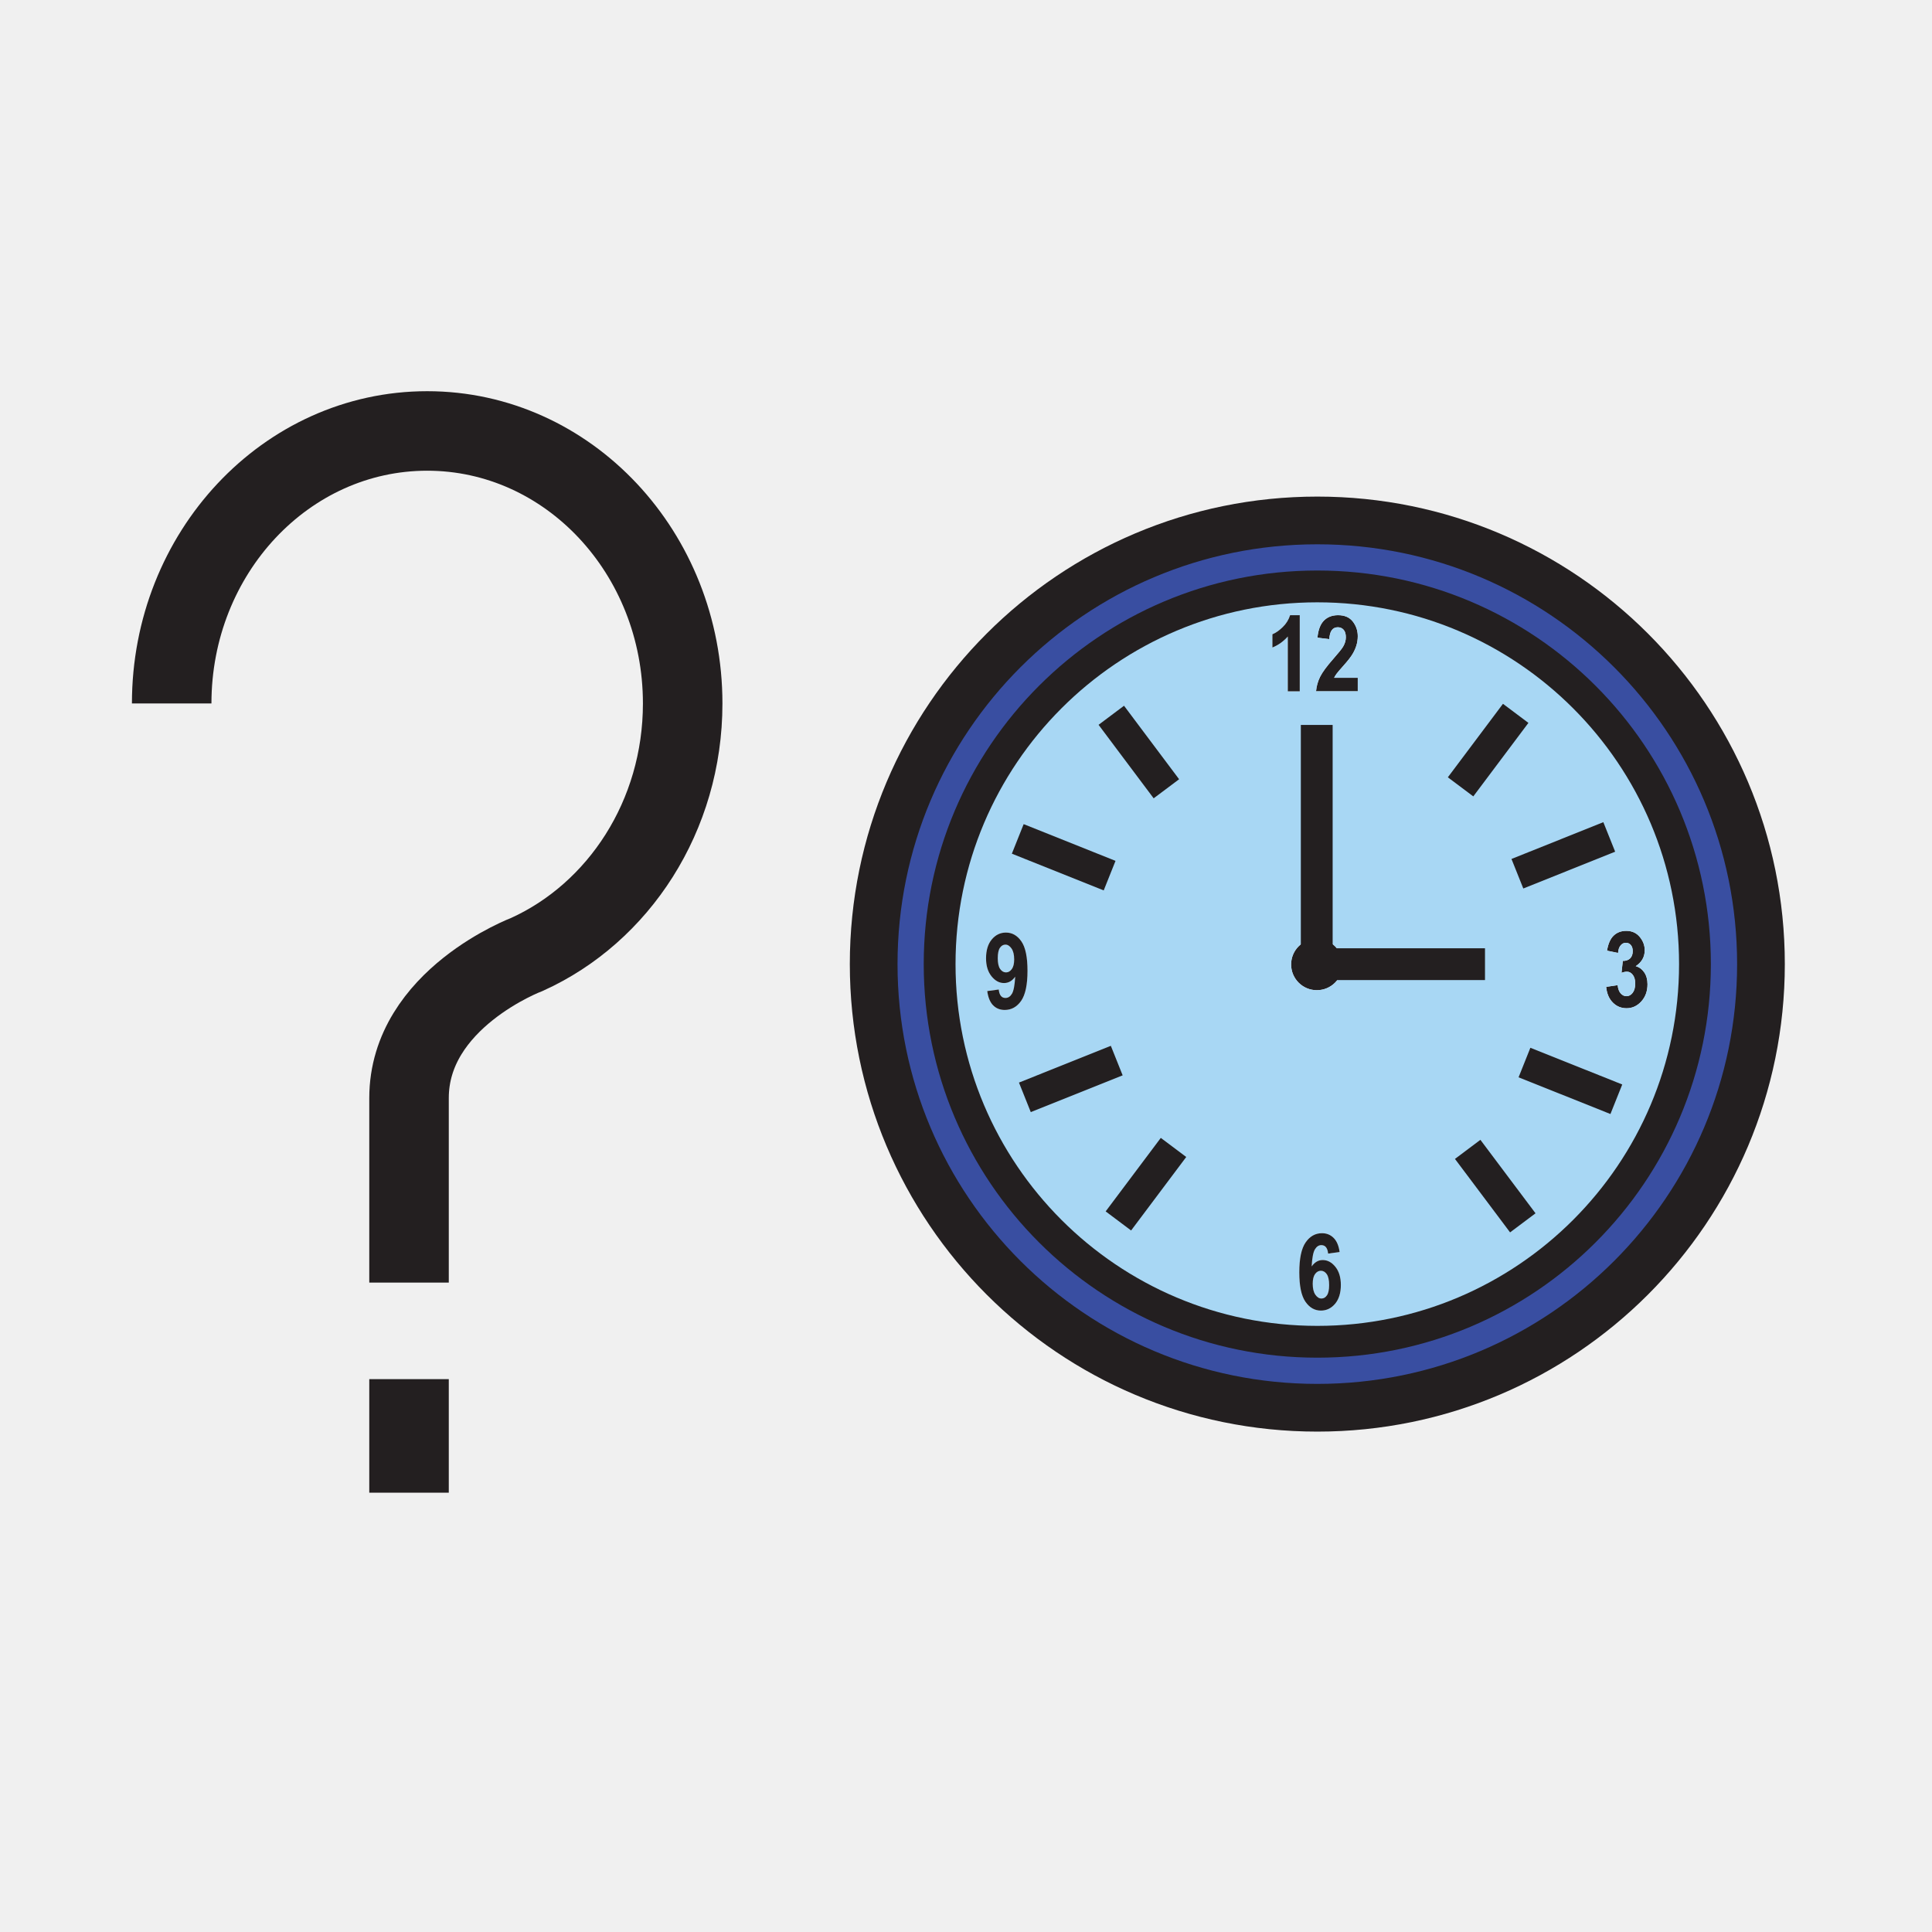
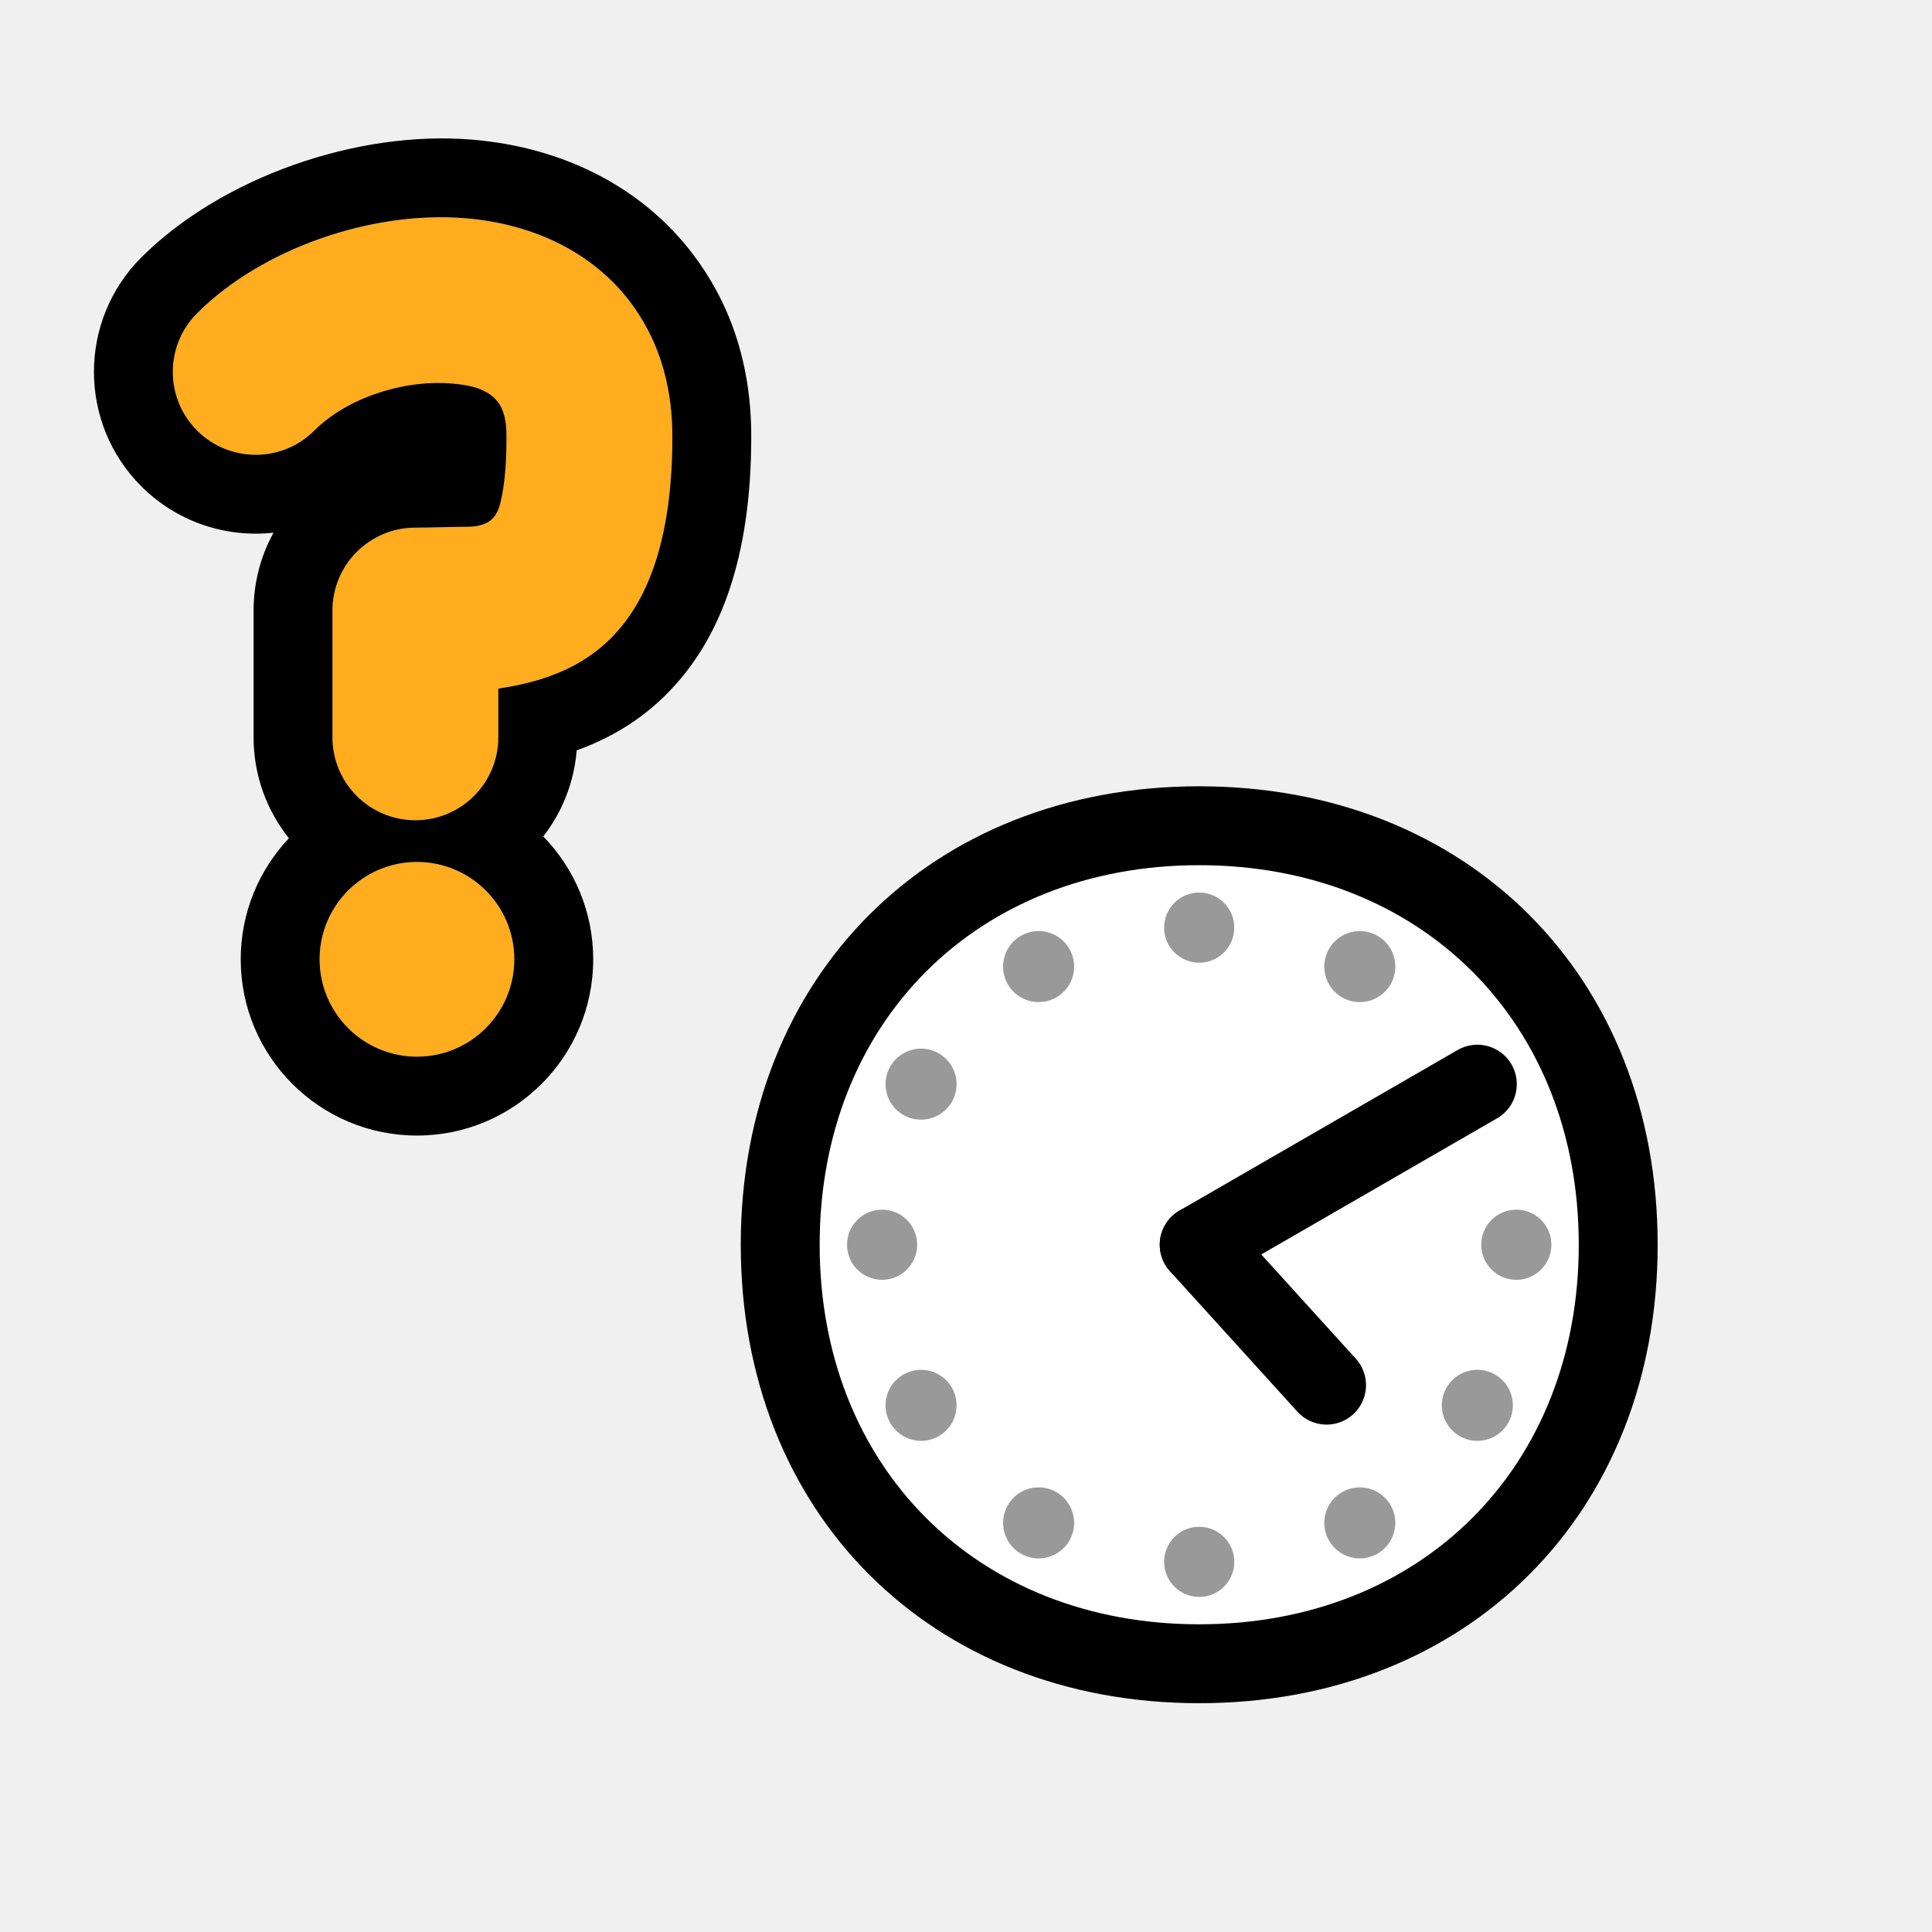
- <svg xmlns="http://www.w3.org/2000/svg" width="850.394" height="850.394" viewBox="0 0 850.394 850.394" overflow="visible">
-   <path d="M579.84 229.08c107.84 0 195.271 87.42 195.271 195.28S687.68 619.64 579.84 619.64c-107.85 0-195.28-87.42-195.28-195.28s87.43-195.28 195.28-195.28zm166.22 195.28c0-91.8-74.42-166.24-166.22-166.24-91.82 0-166.25 74.44-166.25 166.24 0 91.81 74.43 166.24 166.25 166.24 91.8 0 166.22-74.43 166.22-166.24z" fill="#394ea1" />
-   <path d="M715.97 443.79c-2.399 0-4.43-.84-6.09-2.521-1.66-1.68-2.63-3.979-2.899-6.89l5.06-.75c.14 1.57.57 2.771 1.3 3.601.73.829 1.58 1.25 2.57 1.25 1.08 0 1.99-.5 2.729-1.48.75-.99 1.12-2.35 1.12-4.1 0-1.62-.359-2.891-1.069-3.82-.71-.92-1.57-1.38-2.58-1.38-.67 0-1.46.149-2.38.47l.569-5.22c1.351.03 2.42-.34 3.21-1.09.771-.76 1.16-1.83 1.16-3.21 0-1.15-.29-2.05-.85-2.7-.561-.65-1.29-.97-2.17-.97-.891 0-1.65.37-2.301 1.13-.649.75-1.029 1.86-1.149 3.34l-4.851-1c.5-3.05 1.48-5.27 2.94-6.65 1.46-1.38 3.3-2.07 5.52-2.07 2.49 0 4.471.88 5.94 2.66 1.46 1.77 2.2 3.73 2.2 5.88 0 1.46-.33 2.77-.99 3.94-.66 1.16-1.65 2.19-2.97 3.06 1.529.42 2.77 1.32 3.729 2.71.96 1.399 1.45 3.149 1.45 5.239 0 3.05-.91 5.58-2.72 7.57-1.818 2.001-3.978 3.001-6.478 3.001zM590.96 424.39v.13c0 6.27-5.08 11.33-11.34 11.33-6.25 0-11.32-5.06-11.32-11.33 0-6.24 5.05-11.3 11.28-11.32h.04c6.22 0 11.27 5 11.34 11.19zM595.46 273.58c1.45 1.87 2.18 4.01 2.18 6.42 0 1.37-.18 2.69-.56 3.97-.37 1.29-.94 2.58-1.71 3.87-.771 1.3-2.061 2.96-3.86 4.98-1.689 1.89-2.75 3.14-3.2 3.75-.439.61-.8 1.2-1.079 1.78h10.409v5.93h-18.37c.19-2.24.801-4.38 1.801-6.4 1.01-2.02 2.97-4.68 5.88-7.97 2.31-2.63 3.729-4.4 4.26-5.33.79-1.35 1.18-2.7 1.18-4.07 0-1.46-.319-2.56-.97-3.3-.66-.74-1.51-1.11-2.57-1.11-2.31 0-3.56 1.74-3.739 5.22l-5.221-.63c.32-3.41 1.261-5.91 2.83-7.51 1.57-1.6 3.66-2.4 6.261-2.4 2.858 0 5.018.94 6.478 2.8z" fill="#231f20" />
-   <path d="M590.96 424.39c-.07-6.19-5.12-11.19-11.34-11.19h-.04c-6.23.02-11.28 5.08-11.28 11.32 0 6.27 5.07 11.33 11.32 11.33 6.26 0 11.34-5.06 11.34-11.33v-.13zm-6.37 127.39l5.061-.69c-.381-2.78-1.261-4.859-2.65-6.229s-3.09-2.051-5.11-2.051c-2.92 0-5.319 1.341-7.189 4.03-1.86 2.68-2.8 7.08-2.8 13.19 0 6.029.899 10.34 2.699 12.939 1.801 2.601 4.07 3.9 6.801 3.9 2.489 0 4.569-1 6.26-3 1.68-2.01 2.53-4.771 2.53-8.29 0-3.311-.801-5.97-2.391-7.96-1.6-2-3.46-3-5.6-3-.97 0-1.86.24-2.66.71-.81.47-1.53 1.17-2.19 2.11.2-3.771.681-6.28 1.431-7.521s1.689-1.86 2.83-1.86c1.738.002 2.738 1.242 2.978 3.722zm127.45-118.15l-5.06.75c.27 2.91 1.239 5.21 2.899 6.89 1.66 1.681 3.69 2.521 6.09 2.521 2.5 0 4.66-1 6.48-3 1.81-1.99 2.72-4.521 2.72-7.57 0-2.09-.49-3.84-1.45-5.239-.96-1.391-2.2-2.291-3.729-2.71 1.319-.87 2.31-1.9 2.97-3.06.66-1.17.99-2.48.99-3.94 0-2.15-.74-4.11-2.2-5.88-1.47-1.78-3.45-2.66-5.94-2.66-2.22 0-4.06.69-5.52 2.07s-2.44 3.6-2.94 6.65l4.851 1c.12-1.48.5-2.59 1.149-3.34.65-.76 1.41-1.13 2.301-1.13.88 0 1.609.32 2.17.97.56.65.85 1.55.85 2.7 0 1.38-.39 2.45-1.16 3.21-.79.75-1.859 1.12-3.21 1.09l-.569 5.22c.92-.32 1.71-.47 2.38-.47 1.01 0 1.87.46 2.58 1.38.71.93 1.069 2.2 1.069 3.82 0 1.75-.37 3.109-1.12 4.1-.739.98-1.649 1.48-2.729 1.48-.99 0-1.84-.421-2.57-1.25-.732-.832-1.162-2.032-1.302-3.602zm-265.19-3.73c-.21 3.77-.689 6.279-1.43 7.51-.74 1.229-1.689 1.85-2.86 1.85-1.72 0-2.699-1.24-2.949-3.72l-5.061.69c.38 2.819 1.24 4.92 2.58 6.27 1.34 1.36 3.04 2.04 5.101 2.04 2.97 0 5.38-1.34 7.25-4.021 1.859-2.689 2.789-7.09 2.789-13.21 0-6.02-.89-10.33-2.68-12.93s-4.06-3.9-6.82-3.9c-2.47 0-4.55 1.01-6.229 3.02-1.68 2.02-2.521 4.79-2.521 8.31 0 3.29.801 5.92 2.4 7.91 1.59 1.99 3.43 2.98 5.5 2.98 1 0 1.91-.24 2.73-.71.82-.469 1.55-1.169 2.2-2.089zm132.99-171.78c91.8 0 166.22 74.44 166.22 166.24 0 91.81-74.42 166.24-166.22 166.24-91.82 0-166.25-74.43-166.25-166.24 0-91.8 74.43-166.24 166.25-166.24zm17.8 46.16v-5.93h-10.41c.279-.58.64-1.17 1.079-1.78.45-.61 1.511-1.86 3.2-3.75 1.8-2.02 3.09-3.68 3.86-4.98.77-1.29 1.34-2.58 1.71-3.87.38-1.28.56-2.6.56-3.97 0-2.41-.729-4.55-2.18-6.42-1.46-1.86-3.62-2.8-6.479-2.8-2.601 0-4.69.8-6.261 2.4-1.569 1.6-2.51 4.1-2.83 7.51l5.221.63c.18-3.48 1.43-5.22 3.739-5.22 1.061 0 1.91.37 2.57 1.11.65.74.97 1.84.97 3.3 0 1.37-.39 2.72-1.18 4.07-.53.93-1.95 2.7-4.26 5.33-2.91 3.29-4.87 5.95-5.88 7.97-1 2.02-1.61 4.16-1.801 6.4h18.372zm-25.54 0v-33.5h-4.239c-.61 1.98-1.69 3.73-3.261 5.25-1.56 1.52-3.08 2.57-4.529 3.16V285c2.56-1.03 4.819-2.64 6.779-4.84v24.12h5.25z" fill="#a8d7f4" />
-   <path d="M581.4 559.34c1.029 0 1.89.5 2.59 1.5.689 1 1.04 2.601 1.04 4.78 0 2.11-.32 3.63-.971 4.55-.64.93-1.439 1.39-2.409 1.39-1 0-1.891-.56-2.67-1.67-.78-1.12-1.171-2.729-1.171-4.84 0-1.89.351-3.319 1.04-4.28.701-.95 1.551-1.43 2.551-1.43z" fill="#a8d7f4" />
-   <path d="M584.06 570.17c.65-.92.971-2.439.971-4.55 0-2.18-.351-3.78-1.04-4.78-.7-1-1.561-1.5-2.59-1.5-1 0-1.851.48-2.551 1.43-.689.961-1.04 2.391-1.04 4.28 0 2.11.391 3.72 1.171 4.84.779 1.11 1.67 1.67 2.67 1.67.969 0 1.769-.46 2.409-1.39zm6.13-4.59c0 3.52-.851 6.28-2.53 8.29-1.69 2-3.771 3-6.26 3-2.73 0-5-1.3-6.801-3.9-1.8-2.6-2.699-6.91-2.699-12.939 0-6.11.939-10.511 2.8-13.19 1.87-2.689 4.27-4.03 7.189-4.03 2.021 0 3.721.681 5.11 2.051s2.27 3.449 2.65 6.229l-5.061.69c-.24-2.48-1.24-3.721-2.979-3.721-1.141 0-2.08.62-2.83 1.86s-1.23 3.75-1.431 7.521c.66-.94 1.381-1.641 2.19-2.11.8-.47 1.69-.71 2.66-.71 2.14 0 4 1 5.6 3 1.592 1.989 2.392 4.649 2.392 7.959zM572.1 270.78v33.5h-5.25v-24.12c-1.96 2.2-4.22 3.81-6.779 4.84v-5.81c1.449-.59 2.97-1.64 4.529-3.16 1.57-1.52 2.65-3.27 3.261-5.25h4.239z" fill="#231f20" />
-   <path d="M446.4 422.29c0 1.91-.36 3.34-1.061 4.29s-1.54 1.43-2.52 1.43c-1.03 0-1.891-.5-2.59-1.5-.7-1-1.051-2.57-1.051-4.72s.32-3.69.96-4.61c.641-.93 1.44-1.39 2.41-1.39.99 0 1.88.56 2.67 1.68.782 1.12 1.182 2.73 1.182 4.82z" fill="#a8d7f4" />
-   <path d="M445.34 426.58c.7-.95 1.061-2.38 1.061-4.29 0-2.09-.4-3.7-1.181-4.82-.79-1.12-1.68-1.68-2.67-1.68-.97 0-1.77.46-2.41 1.39-.64.92-.96 2.46-.96 4.61s.351 3.72 1.051 4.72c.699 1 1.56 1.5 2.59 1.5.979 0 1.819-.48 2.519-1.43zm6.93.73c0 6.12-.93 10.521-2.789 13.21-1.87 2.681-4.28 4.021-7.25 4.021-2.061 0-3.761-.68-5.101-2.04-1.34-1.35-2.2-3.45-2.58-6.27l5.061-.69c.25 2.479 1.229 3.72 2.949 3.72 1.171 0 2.12-.62 2.86-1.85.74-1.23 1.22-3.74 1.43-7.51-.649.92-1.38 1.619-2.199 2.09-.82.47-1.73.71-2.73.71-2.07 0-3.91-.99-5.5-2.98-1.6-1.989-2.4-4.62-2.4-7.91 0-3.52.841-6.29 2.521-8.31 1.68-2.01 3.76-3.02 6.229-3.02 2.761 0 5.03 1.3 6.82 3.9s2.679 6.909 2.679 12.929z" fill="#231f20" />
-   <g fill="none" stroke="#231f20">
-     <path d="M180.04 607.04v49.99M75.57 309.64c0-66.25 50.36-119.95 112.46-119.95 62.11 0 112.46 53.7 112.46 119.95 0 49.6-28.22 92.17-68.47 110.43 0 0-51.98 19.51-51.98 63.26v81.229" stroke-width="35" />
-     <path d="M746.06 424.36c0 91.81-74.42 166.24-166.22 166.24-91.82 0-166.25-74.43-166.25-166.24 0-91.8 74.43-166.24 166.25-166.24 91.8 0 166.22 74.44 166.22 166.24z" stroke-width="14" />
-     <path d="M775.11 424.36c0 107.86-87.431 195.28-195.271 195.28-107.85 0-195.28-87.42-195.28-195.28s87.43-195.28 195.28-195.28c107.841 0 195.271 87.42 195.271 195.28z" stroke-width="21" />
-     <path stroke-width="14" d="M447.98 369.26l40.43 16.16M489.15 314.84l24.25 32.35M708.33 368.39l-40.43 16.19M667.15 313.99l-24.26 32.35M451.11 483.01l40.44-16.18M492.27 537.41l24.27-32.35M711.45 483.85l-40.43-16.16M670.28 538.25l-24.26-32.34M579.58 319.08V419.43M653.64 424.39h-74.43" />
+ <svg xmlns="http://www.w3.org/2000/svg" width="100%" height="100%" viewBox="0 0 500 500" version="1.1" xml:space="preserve" style="fill-rule:evenodd;clip-rule:evenodd;stroke-linecap:round;stroke-linejoin:round;stroke-miterlimit:1.5;">
+   <g transform="matrix(1,0,0,1,-8663.66,-1112.37)">
+     <g id="When" transform="matrix(0.21125,0,0,0.21125,8663.66,1112.37)">
+       <rect x="0" y="0" width="2362.2" height="2362.2" style="fill:none;" />
+       <g transform="matrix(0.607056,0,0,0.607056,727.277,807.919)">
+         <g transform="matrix(4.69468,0,0,4.69468,10.0799,-1.40053)">
+           <path d="M258.159,88.72C353.73,88.72 421.32,156.311 421.32,251.881C421.32,347.452 353.73,415.043 258.159,415.043C162.589,415.043 94.998,347.452 94.998,251.881C94.998,156.311 162.589,88.72 258.159,88.72Z" style="fill:white;" />
+           <path d="M258.159,54.808C373.593,54.808 455.232,136.447 455.232,251.881C455.232,367.315 373.593,448.955 258.159,448.955C142.725,448.955 61.086,367.315 61.086,251.881C61.086,136.447 142.725,54.808 258.159,54.808ZM258.159,88.72C162.589,88.72 94.998,156.311 94.998,251.881C94.998,347.452 162.589,415.043 258.159,415.043C353.73,415.043 421.32,347.452 421.32,251.881C421.32,156.311 353.73,88.72 258.159,88.72Z" />
+         </g>
+         <g transform="matrix(4.69468,0,0,4.69468,10.0799,-1.40053)">
+           <path d="M258.159,251.881L312.905,312.241" style="fill:none;stroke:black;stroke-width:33.91px;" />
+         </g>
+         <g transform="matrix(4.69468,0,0,4.69468,10.0799,-1.40053)">
+           <path d="M258.159,251.881L377.726,182.85" style="fill:none;stroke:black;stroke-width:33.91px;" />
+         </g>
+         <g transform="matrix(0.98815,0,0,0.98815,14.4811,13.9959)">
+           <g transform="matrix(6.9183,0,0,6.9183,-563.967,-268.893)">
+             <circle cx="258.159" cy="115.979" r="10.354" style="fill-opacity:0.4;" />
+           </g>
+           <g transform="matrix(6.9183,0,0,6.9183,-563.967,1026.35)">
+             <circle cx="258.159" cy="115.979" r="10.354" style="fill-opacity:0.4;" />
+           </g>
+           <g transform="matrix(4.23624e-16,6.9183,-6.9183,4.23624e-16,2672.05,-604.92)">
+             <circle cx="258.159" cy="115.979" r="10.354" style="fill-opacity:0.4;" />
+           </g>
+           <g transform="matrix(4.23624e-16,6.9183,-6.9183,4.23624e-16,1376.81,-604.92)">
+             <circle cx="258.159" cy="115.979" r="10.354" style="fill-opacity:0.4;" />
+           </g>
+           <g transform="matrix(6.06836,3.50357,-3.50357,6.06836,389.761,-995.232)">
+             <circle cx="258.159" cy="115.979" r="10.354" style="fill-opacity:0.4;" />
+           </g>
+           <g transform="matrix(6.06836,3.50357,-3.50357,6.06836,-266.176,140.883)">
+             <circle cx="258.159" cy="115.979" r="10.354" style="fill-opacity:0.4;" />
+           </g>
+           <g transform="matrix(-3.50357,6.06836,-6.06836,-3.50357,3398.39,348.808)">
+             <circle cx="258.159" cy="115.979" r="10.354" style="fill-opacity:0.4;" />
+           </g>
+           <g transform="matrix(-3.50357,6.06836,-6.06836,-3.50357,2262.27,-307.129)">
+             <circle cx="258.159" cy="115.979" r="10.354" style="fill-opacity:0.4;" />
+           </g>
+           <g transform="matrix(3.50357,6.06836,-6.06836,3.50357,1589.43,-1119.81)">
+             <circle cx="258.159" cy="115.979" r="10.354" style="fill-opacity:0.4;" />
+           </g>
+           <g transform="matrix(3.50357,6.06836,-6.06836,3.50357,453.319,-463.87)">
+             <circle cx="258.159" cy="115.979" r="10.354" style="fill-opacity:0.4;" />
+           </g>
+           <g transform="matrix(-6.06836,3.50357,-3.50357,-6.06836,3522.96,1548.48)">
+             <circle cx="258.159" cy="115.979" r="10.354" style="fill-opacity:0.4;" />
+           </g>
+           <g transform="matrix(-6.06836,3.50357,-3.50357,-6.06836,2867.03,412.366)">
+             <circle cx="258.159" cy="115.979" r="10.354" style="fill-opacity:0.4;" />
+           </g>
+         </g>
+       </g>
+       <g transform="matrix(2.59133,0,0,2.59133,-151.263,-20.3705)">
+         <path d="M206.987,211.392C191.689,226.691 166.848,226.691 151.55,211.392C136.252,196.094 136.252,171.253 151.55,155.955C182.025,125.48 234.11,107.265 278.734,111.061C310.608,113.772 338.503,127.154 356.29,150.618C368.316,166.482 376.242,187.297 376.242,214.224C376.242,261.234 365.347,288.261 351.654,304.674C337.268,321.918 317.622,329.935 293.952,333.384L293.952,356.438C293.952,378.074 276.387,395.638 254.752,395.638C233.117,395.638 215.552,378.074 215.552,356.438L215.552,296.514C215.552,274.865 233.102,257.314 254.752,257.314C263.19,257.314 271.204,256.926 278.669,256.926C288.245,256.926 292.899,253.853 294.932,245.665C296.965,237.478 297.842,227.164 297.842,214.224C297.842,207.464 296.832,201.963 293.813,197.98C289.024,191.663 280.671,189.909 272.09,189.179C249.331,187.243 222.53,195.85 206.987,211.392ZM255.499,415.364C280.901,415.364 301.524,435.987 301.524,461.389C301.524,486.791 280.901,507.414 255.499,507.414C230.097,507.414 209.474,486.791 209.474,461.389C209.474,435.987 230.097,415.364 255.499,415.364Z" style="fill:rgb(255,172,31);" />
+         <path d="M331.003,362.603C329.784,377.864 324.077,391.869 315.205,403.295C329.816,418.308 338.82,438.806 338.82,461.389C338.82,507.375 301.485,544.71 255.499,544.71C209.513,544.71 172.178,507.375 172.178,461.389C172.178,439.231 180.846,419.082 194.973,404.15C184.513,391.065 178.256,374.477 178.256,356.438L178.256,296.514C178.256,283.166 181.674,270.617 187.684,259.694C165.402,262.143 142.246,254.833 125.177,237.765C95.324,207.911 95.324,159.436 125.177,129.583C162.757,92.003 226.868,69.218 281.895,73.899C324.866,77.553 362.031,96.453 386.011,128.087C402.325,149.607 413.538,177.697 413.538,214.224C413.538,273.946 397.689,307.715 380.293,328.566C366.817,344.719 350.33,355.649 331.003,362.603ZM206.987,211.392C222.53,195.85 249.331,187.243 272.09,189.179C280.671,189.909 289.024,191.663 293.813,197.98C296.832,201.963 297.842,207.464 297.842,214.224C297.842,227.164 296.965,237.478 294.932,245.665C292.899,253.853 288.245,256.926 278.669,256.926C271.204,256.926 263.19,257.314 254.752,257.314C233.102,257.314 215.552,274.865 215.552,296.514L215.552,356.438C215.552,378.074 233.117,395.638 254.752,395.638C276.387,395.638 293.952,378.074 293.952,356.438L293.952,333.384C317.622,329.935 337.268,321.918 351.654,304.674C365.347,288.261 376.242,261.234 376.242,214.224C376.242,187.297 368.316,166.482 356.29,150.618C338.503,127.154 310.608,113.772 278.734,111.061C234.11,107.265 182.025,125.48 151.55,155.955C136.252,171.253 136.252,196.094 151.55,211.392C166.848,226.691 191.689,226.691 206.987,211.392ZM255.499,415.364C230.097,415.364 209.474,435.987 209.474,461.389C209.474,486.791 230.097,507.414 255.499,507.414C280.901,507.414 301.524,486.791 301.524,461.389C301.524,435.987 280.901,415.364 255.499,415.364Z" />
+       </g>
+     </g>
  </g>
-   <path fill="none" d="M0 0h850.394v850.394H0z" />
</svg>
